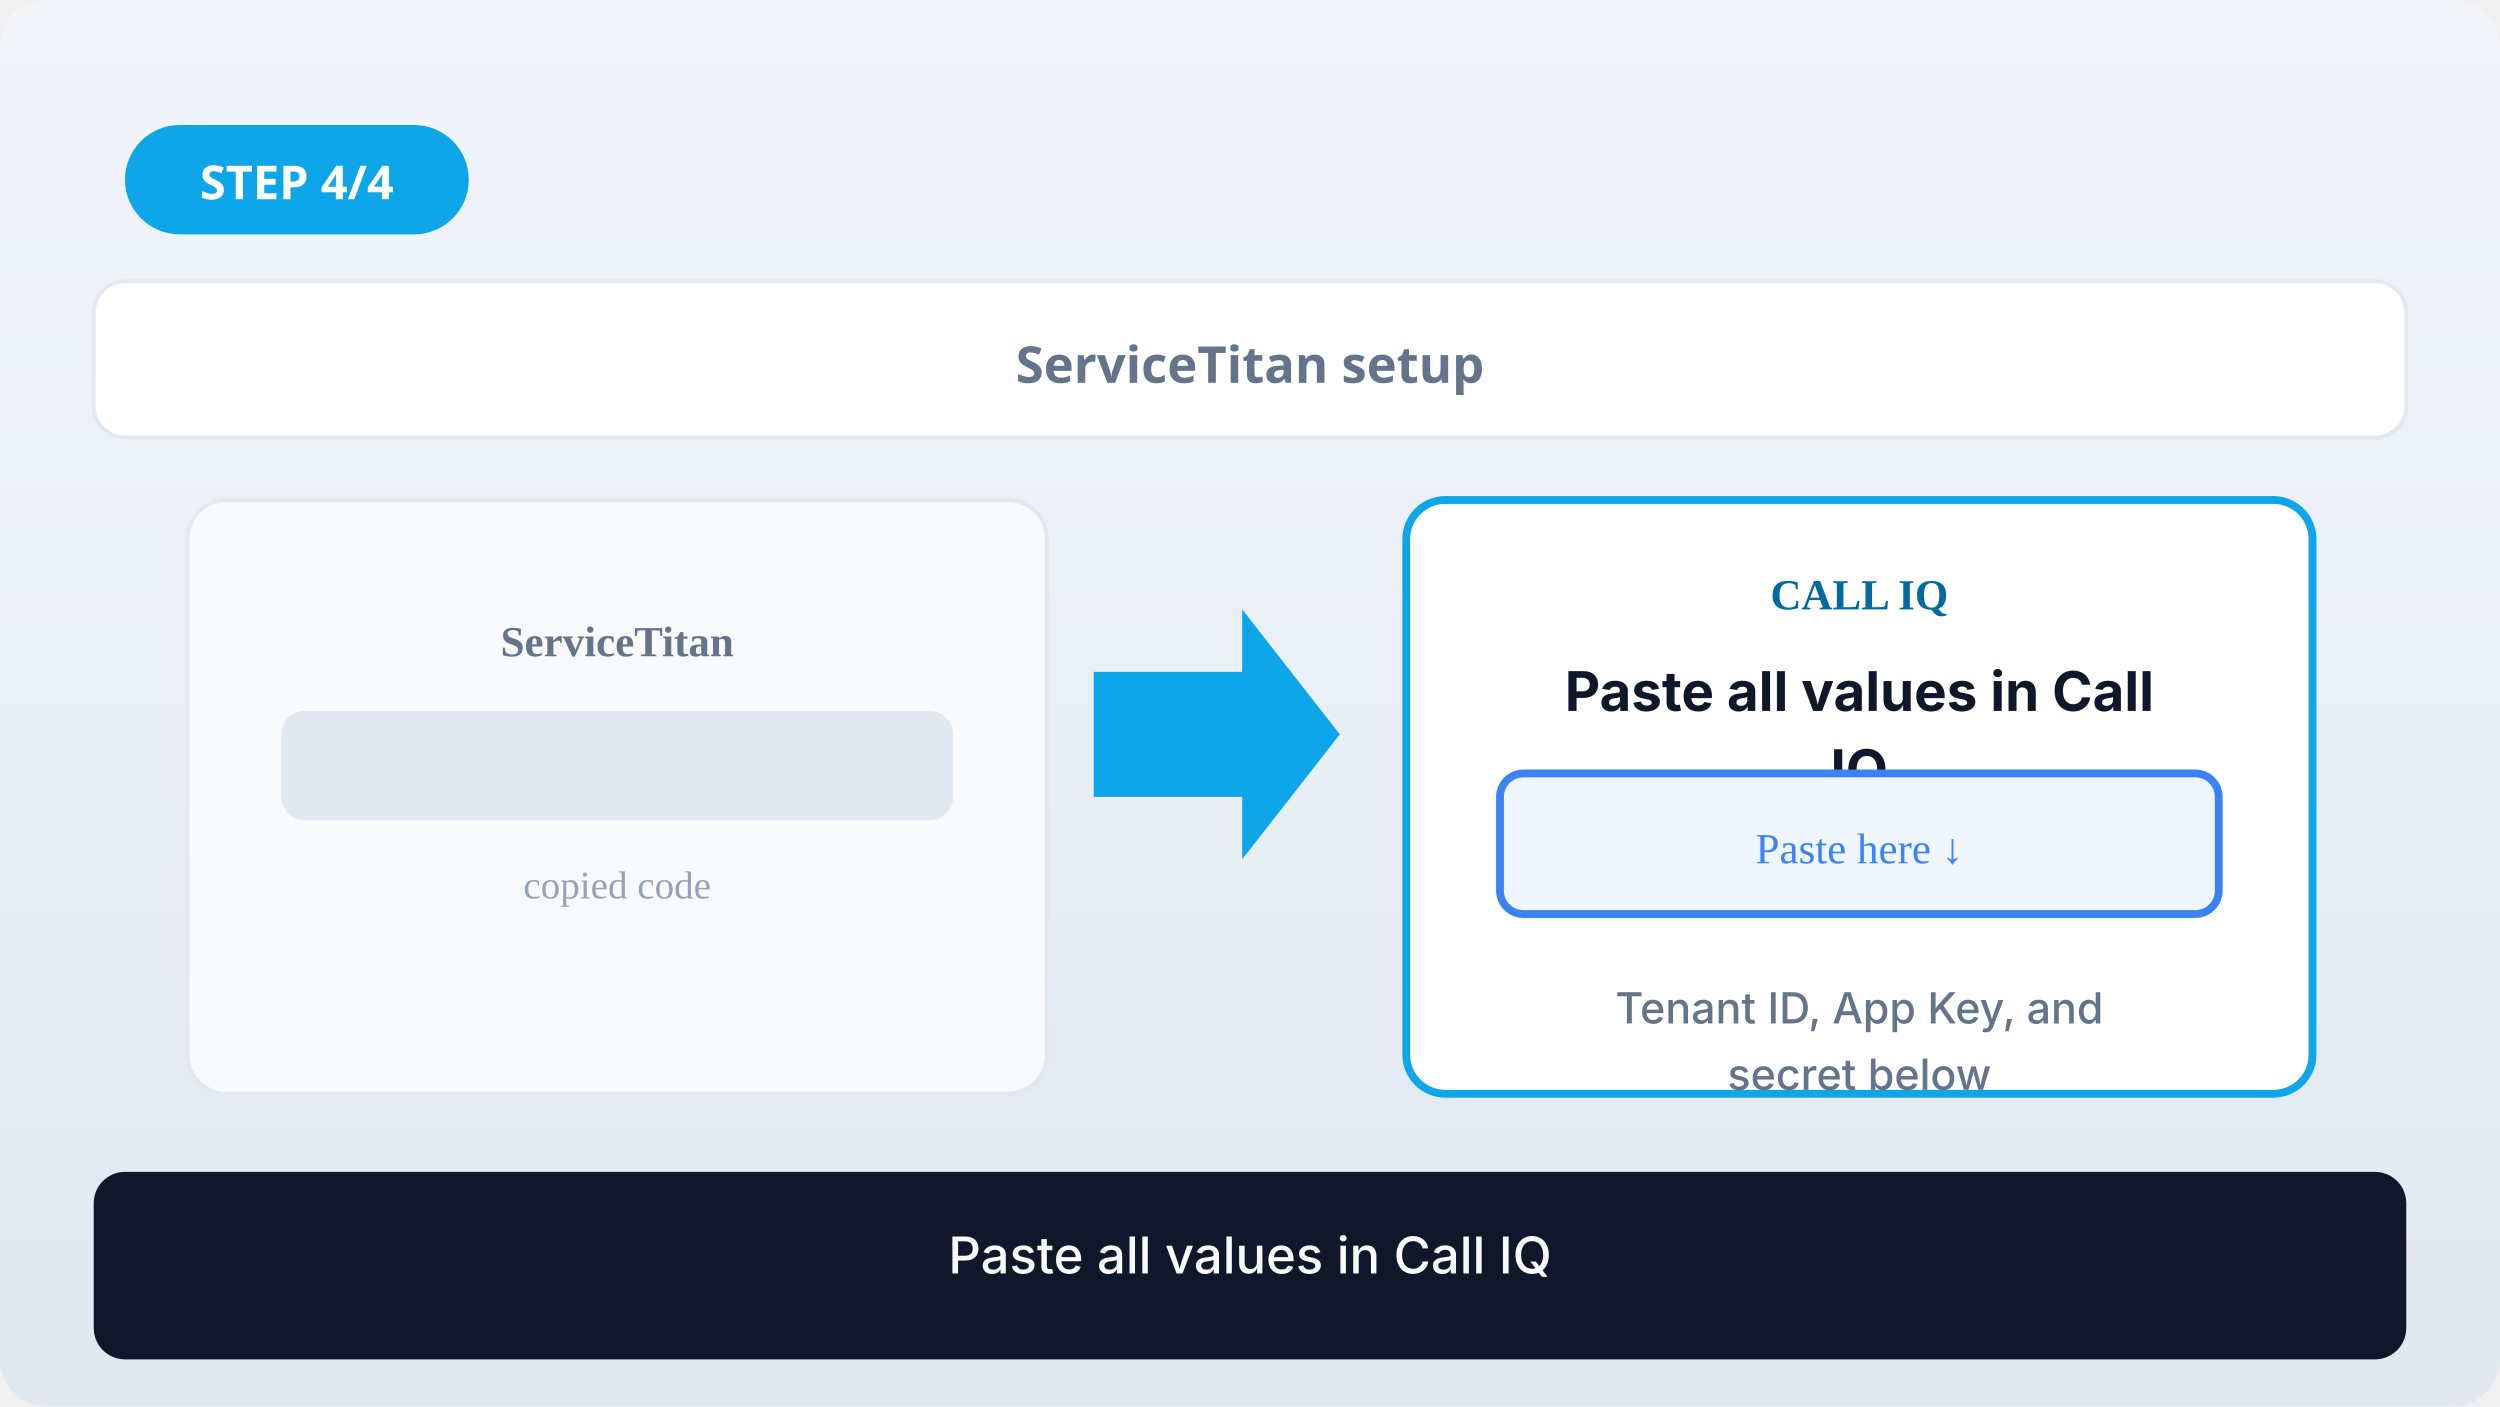
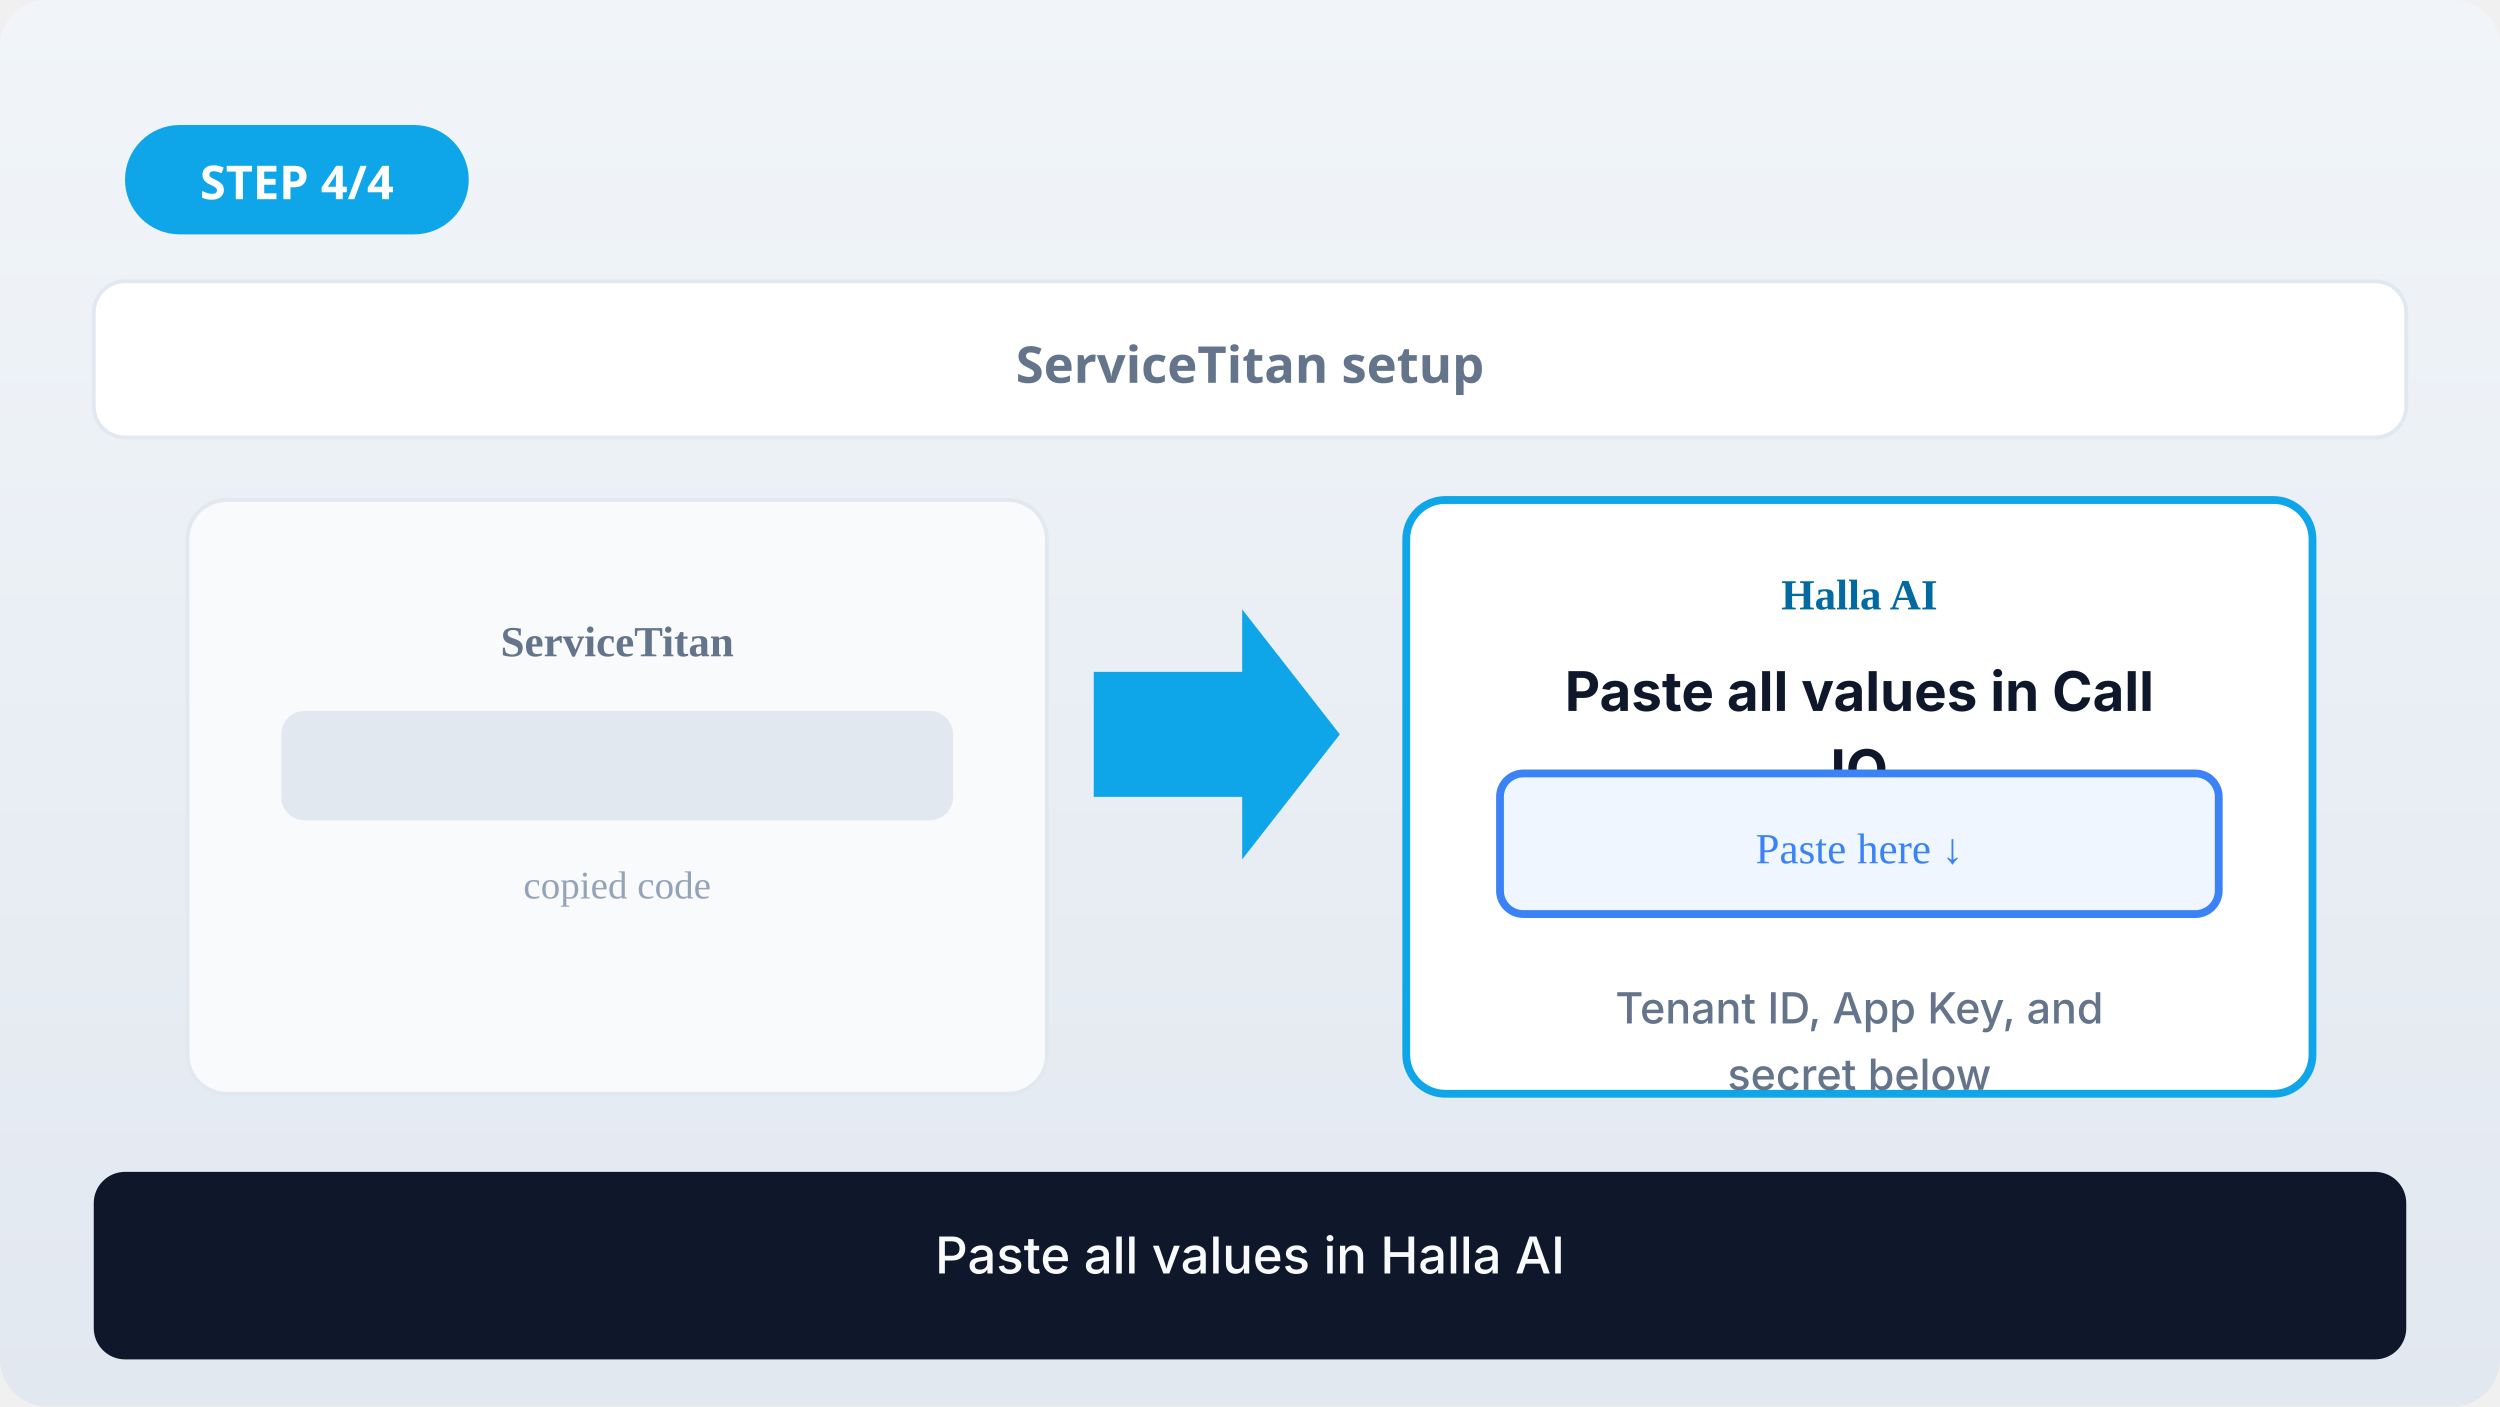
- <svg xmlns="http://www.w3.org/2000/svg" width="640" height="360" viewBox="0 0 640 360" role="img" aria-label="Paste all values in Call IQ. Tenant ID, App Key, and secret below">
+ <svg xmlns="http://www.w3.org/2000/svg" width="640" height="360" viewBox="0 0 640 360" role="img" aria-label="Paste all values in Halla AI. Tenant ID, App Key, and secret below">
  <defs>
    <linearGradient id="bg" x1="0" y1="0" x2="0" y2="1">
      <stop offset="0%" stop-color="#f1f5f9" />
      <stop offset="100%" stop-color="#e2e8f0" />
    </linearGradient>
  </defs>
  <rect width="640" height="360" fill="url(#bg)" rx="12" />
  <rect x="32" y="32" width="88" height="28" rx="14" fill="#0ea5e9" />
  <text x="76" y="51" text-anchor="middle" font-family="system-ui,sans-serif" font-size="12" font-weight="700" fill="#ffffff">STEP 4/4</text>
  <rect x="24" y="72" width="592" height="40" fill="#ffffff" stroke="#e2e8f0" rx="8" />
  <text x="320" y="98" text-anchor="middle" font-family="system-ui,sans-serif" font-size="13" font-weight="600" fill="#64748b">ServiceTitan setup</text>
  <rect x="48" y="128" width="220" height="152" fill="#f8fafc" stroke="#e2e8f0" rx="10" />
  <text x="158" y="168" text-anchor="middle" font-size="11" font-weight="600" fill="#64748b">ServiceTitan</text>
  <rect x="72" y="182" width="172" height="28" rx="6" fill="#e2e8f0" />
  <text x="158" y="230" text-anchor="middle" font-size="10" fill="#94a3b8">copied code</text>
  <path d="M 280 204 L 318 204 L 318 220 L 343 188 L 318 156 L 318 172 L 280 172 Z" fill="#0ea5e9" />
  <rect x="360" y="128" width="232" height="152" fill="#ffffff" stroke="#0ea5e9" stroke-width="2" rx="10" />
-   <text x="476" y="156" text-anchor="middle" font-size="11" font-weight="700" fill="#0369a1">CALL IQ</text>
+   <text x="476" y="156" text-anchor="middle" font-size="11" font-weight="700" fill="#0369a1">Halla AI</text>
  <text x="476" y="182" text-anchor="middle" font-family="system-ui,-apple-system,Segoe UI,sans-serif" font-size="14" font-weight="700" fill="#0f172a">Paste all values in Call</text>
  <text x="476" y="202" text-anchor="middle" font-family="system-ui,-apple-system,Segoe UI,sans-serif" font-size="14" font-weight="700" fill="#0f172a">IQ</text>
  <rect x="384" y="198" width="184" height="36" rx="6" fill="#eff6ff" stroke="#3b82f6" stroke-width="2" />
  <text x="476" y="221" text-anchor="middle" font-size="11" fill="#3b82f6">Paste here ↓</text>
  <text x="476" y="262" text-anchor="middle" font-family="system-ui,-apple-system,Segoe UI,sans-serif" font-size="11" font-weight="500" fill="#64748b">Tenant ID, App Key, and</text>
  <text x="476" y="279" text-anchor="middle" font-family="system-ui,-apple-system,Segoe UI,sans-serif" font-size="11" font-weight="500" fill="#64748b">secret below</text>
  <rect x="24" y="300" width="592" height="48" fill="#0f172a" rx="8" />
-   <text x="320" y="326" text-anchor="middle" font-family="system-ui,-apple-system,Segoe UI,sans-serif" font-size="13" font-weight="500" fill="#f8fafc">Paste all values in Call IQ</text>
+   <text x="320" y="326" text-anchor="middle" font-family="system-ui,-apple-system,Segoe UI,sans-serif" font-size="13" font-weight="500" fill="#f8fafc">Paste all values in Halla AI</text>
</svg>
